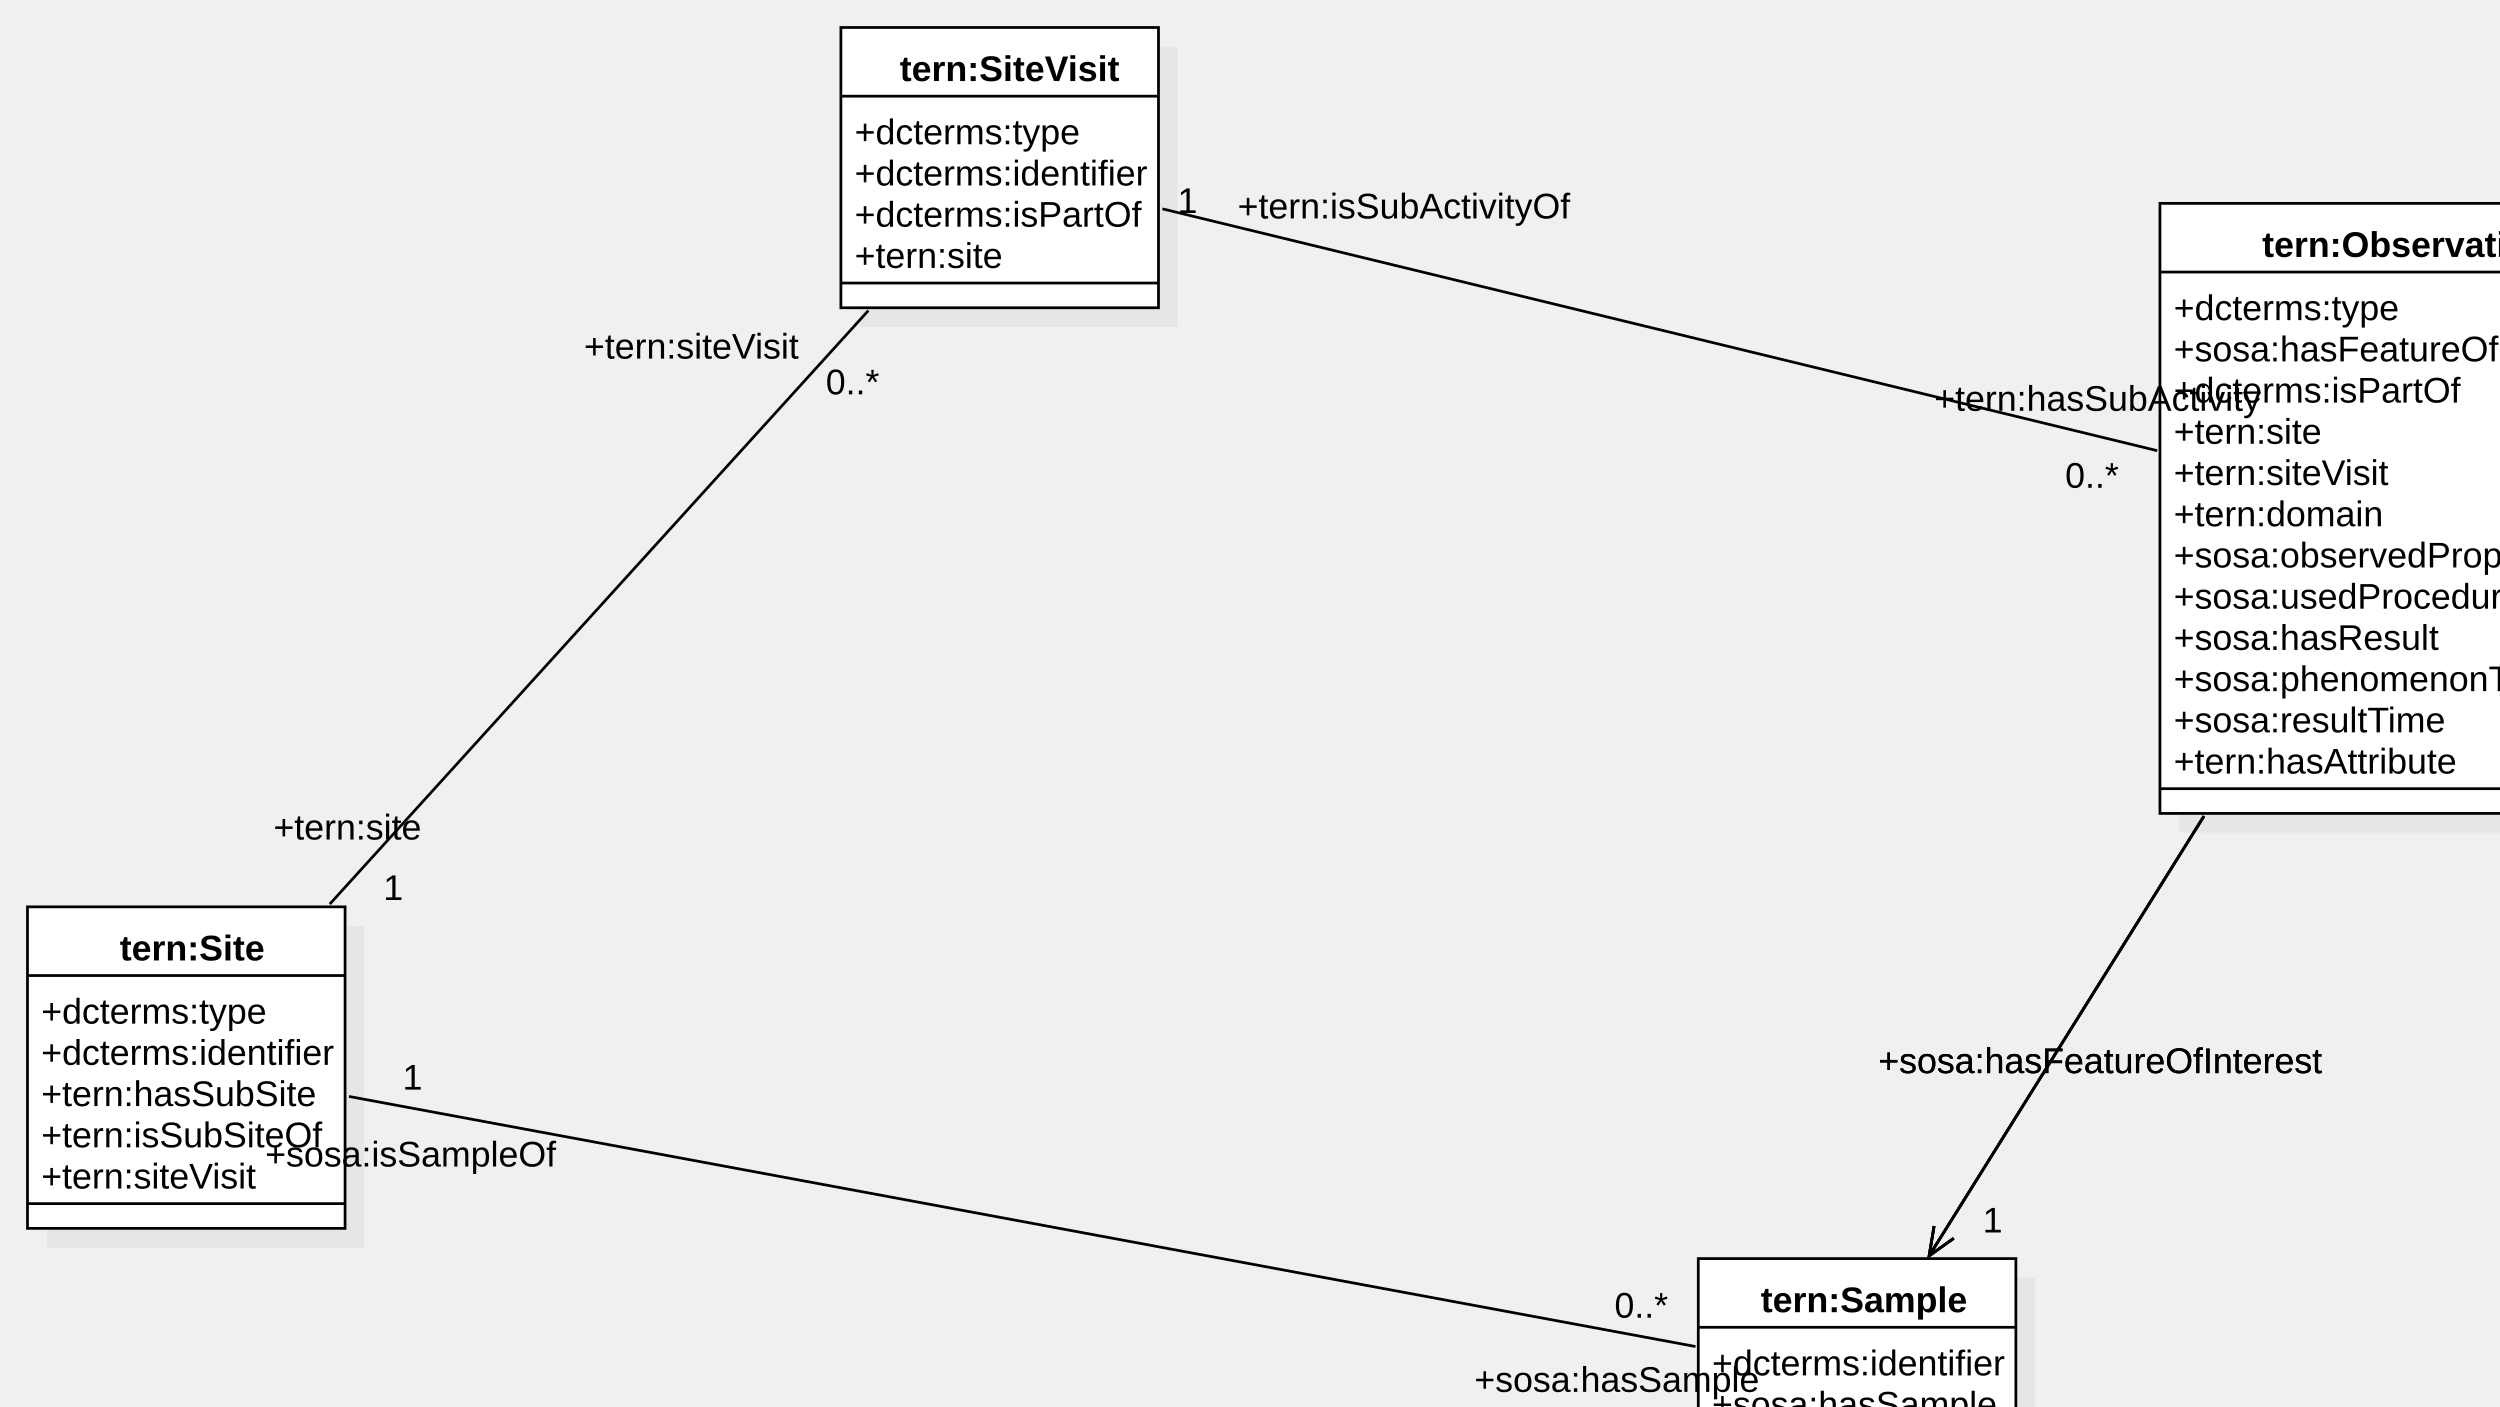
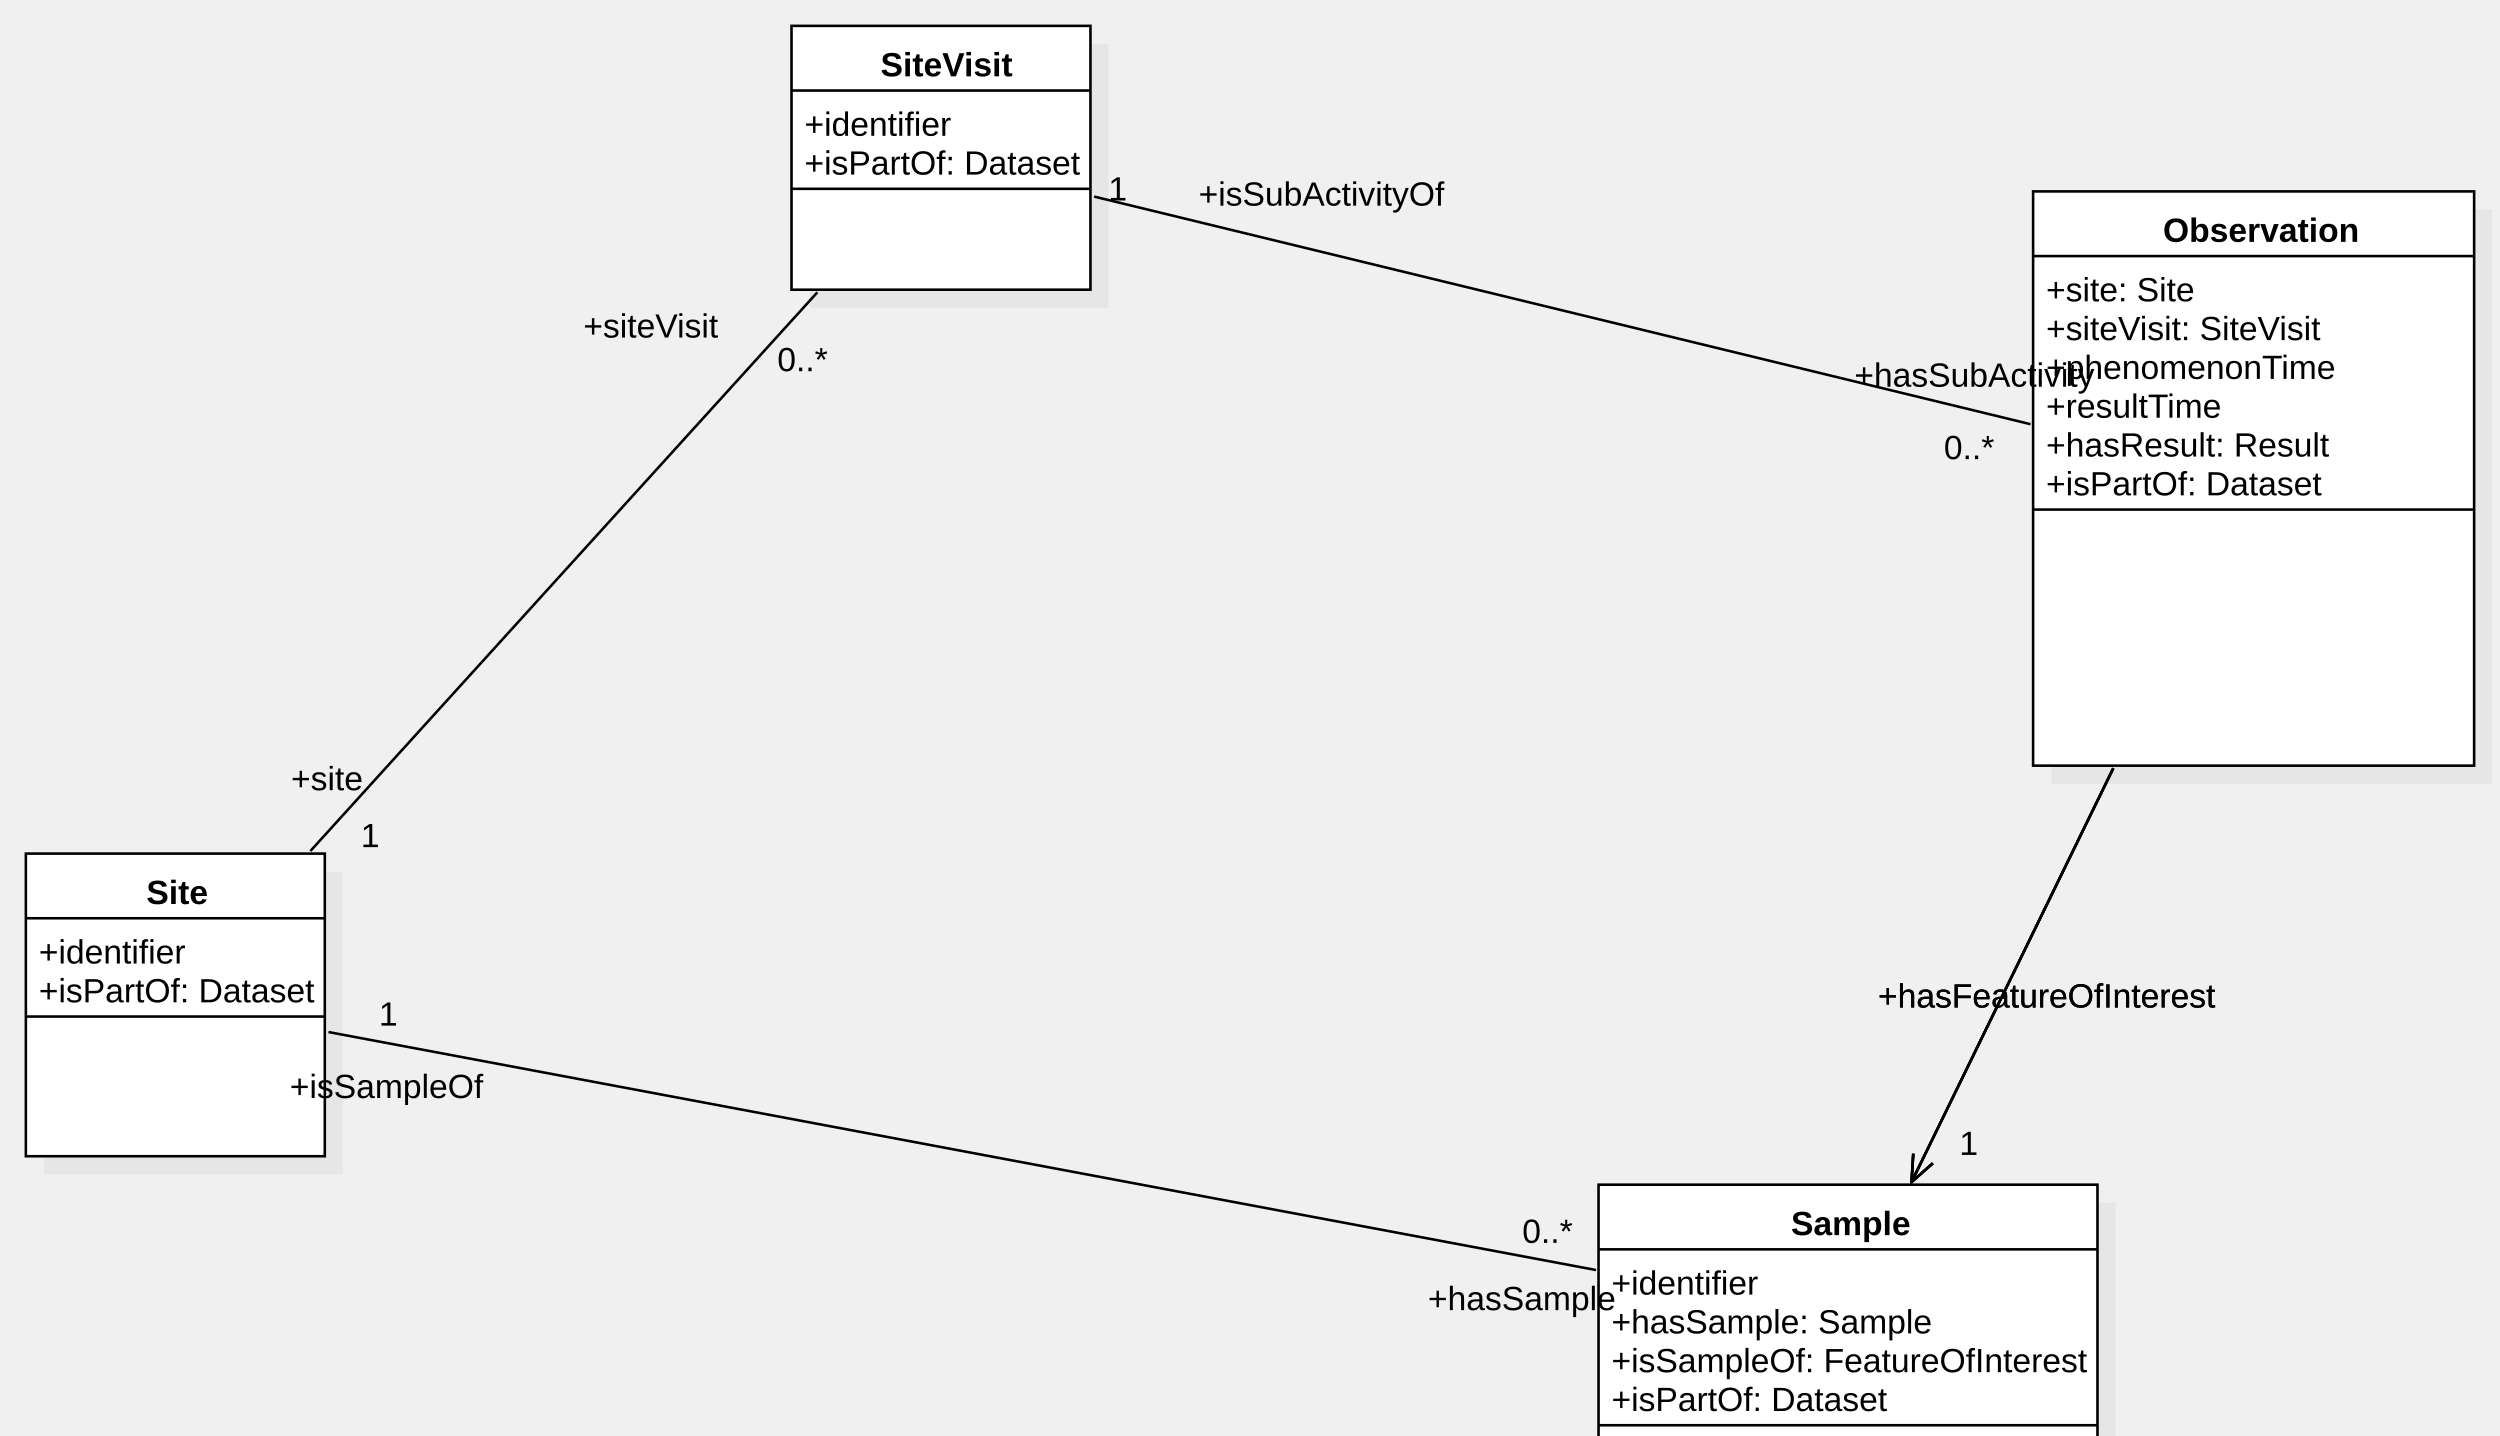
- <svg xmlns="http://www.w3.org/2000/svg" height="512" version="1.1" width="909.743">
+ <svg xmlns="http://www.w3.org/2000/svg" height="555" version="1.1" width="966.503">
  <defs />
  <g>
    <g transform="translate(-280,-169) scale(1,1)">
      <rect fill="#C0C0C0" height="117" opacity="0.2" stroke="none" width="115.571" x="297" y="506" />
    </g>
    <g transform="translate(-280,-169) scale(1,1)">
      <rect fill="#ffffff" height="117" stroke="none" width="115.571" x="290" y="499" />
    </g>
    <g transform="translate(-280,-169) scale(1,1)">
      <path d="M 290 499 L 405.571 499 L 405.571 616 L 290 616 L 290 499 Z Z" fill="none" stroke="#000000" stroke-miterlimit="10" />
    </g>
    <g transform="translate(-280,-169) scale(1,1)">
      <path d="M 290 524 L 405.571 524" fill="none" stroke="#000000" stroke-miterlimit="10" />
    </g>
    <g transform="translate(-280,-169) scale(1,1)">
-       <path d="M 290 607 L 405.571 607" fill="none" stroke="#000000" stroke-miterlimit="10" />
-     </g>
-     <g transform="translate(-280,-169) scale(1,1)">
-       <g>
-         <path fill="none" stroke="none" />
-         <text fill="#000000" font-family="Arial" font-size="13px" font-style="normal" font-weight="bold" stroke="none" text-decoration="none" x="323.579" y="518.5">tern:Site</text>
-       </g>
-     </g>
-     <g transform="translate(-280,-169) scale(1,1)">
-       <g>
-         <path fill="none" stroke="none" />
-         <text fill="#000000" font-family="Arial" font-size="13px" font-style="normal" font-weight="normal" stroke="none" text-decoration="none" x="295" y="541.5">+dcterms:type</text>
-       </g>
-     </g>
-     <g transform="translate(-280,-169) scale(1,1)">
-       <g>
-         <path fill="none" stroke="none" />
-         <text fill="#000000" font-family="Arial" font-size="13px" font-style="normal" font-weight="normal" stroke="none" text-decoration="none" x="295" y="556.5">+dcterms:identifier</text>
-       </g>
-     </g>
-     <g transform="translate(-280,-169) scale(1,1)">
-       <g>
-         <path fill="none" stroke="none" />
-         <text fill="#000000" font-family="Arial" font-size="13px" font-style="normal" font-weight="normal" stroke="none" text-decoration="none" x="295" y="571.5">+tern:hasSubSite</text>
-       </g>
-     </g>
-     <g transform="translate(-280,-169) scale(1,1)">
-       <g>
-         <path fill="none" stroke="none" />
-         <text fill="#000000" font-family="Arial" font-size="13px" font-style="normal" font-weight="normal" stroke="none" text-decoration="none" x="295" y="586.5">+tern:isSubSiteOf</text>
-       </g>
-     </g>
-     <g transform="translate(-280,-169) scale(1,1)">
-       <g>
-         <path fill="none" stroke="none" />
-         <text fill="#000000" font-family="Arial" font-size="13px" font-style="normal" font-weight="normal" stroke="none" text-decoration="none" x="295" y="601.5">+tern:siteVisit</text>
+       <path d="M 290 562 L 405.571 562" fill="none" stroke="#000000" stroke-miterlimit="10" />
+     </g>
+     <g transform="translate(-280,-169) scale(1,1)">
+       <g>
+         <path fill="none" stroke="none" />
+         <text fill="#000000" font-family="Arial" font-size="13px" font-style="normal" font-weight="bold" stroke="none" text-decoration="none" x="336.585" y="518.5">Site</text>
+       </g>
+     </g>
+     <g transform="translate(-280,-169) scale(1,1)">
+       <g>
+         <path fill="none" stroke="none" />
+         <text fill="#000000" font-family="Arial" font-size="13px" font-style="normal" font-weight="normal" stroke="none" text-decoration="none" x="295" y="541.5">+identifier</text>
+       </g>
+     </g>
+     <g transform="translate(-280,-169) scale(1,1)">
+       <g>
+         <path fill="none" stroke="none" />
+         <text fill="#000000" font-family="Arial" font-size="13px" font-style="normal" font-weight="normal" stroke="none" text-decoration="none" x="295" y="556.5">+isPartOf: Dataset</text>
      </g>
    </g>
    <g transform="translate(-280,-169) scale(1,1)">
      <rect fill="#C0C0C0" height="102" opacity="0.2" stroke="none" width="115.571" x="593" y="186" />
    </g>
    <g transform="translate(-280,-169) scale(1,1)">
      <rect fill="#ffffff" height="102" stroke="none" width="115.571" x="586" y="179" />
    </g>
    <g transform="translate(-280,-169) scale(1,1)">
      <path d="M 586 179 L 701.571 179 L 701.571 281 L 586 281 L 586 179 Z Z" fill="none" stroke="#000000" stroke-miterlimit="10" />
    </g>
    <g transform="translate(-280,-169) scale(1,1)">
      <path d="M 586 204 L 701.571 204" fill="none" stroke="#000000" stroke-miterlimit="10" />
    </g>
    <g transform="translate(-280,-169) scale(1,1)">
-       <path d="M 586 272 L 701.571 272" fill="none" stroke="#000000" stroke-miterlimit="10" />
-     </g>
-     <g transform="translate(-280,-169) scale(1,1)">
-       <g>
-         <path fill="none" stroke="none" />
-         <text fill="#000000" font-family="Arial" font-size="13px" font-style="normal" font-weight="bold" stroke="none" text-decoration="none" x="607.417" y="198.5">tern:SiteVisit</text>
-       </g>
-     </g>
-     <g transform="translate(-280,-169) scale(1,1)">
-       <g>
-         <path fill="none" stroke="none" />
-         <text fill="#000000" font-family="Arial" font-size="13px" font-style="normal" font-weight="normal" stroke="none" text-decoration="none" x="591" y="221.5">+dcterms:type</text>
-       </g>
-     </g>
-     <g transform="translate(-280,-169) scale(1,1)">
-       <g>
-         <path fill="none" stroke="none" />
-         <text fill="#000000" font-family="Arial" font-size="13px" font-style="normal" font-weight="normal" stroke="none" text-decoration="none" x="591" y="236.5">+dcterms:identifier</text>
-       </g>
-     </g>
-     <g transform="translate(-280,-169) scale(1,1)">
-       <g>
-         <path fill="none" stroke="none" />
-         <text fill="#000000" font-family="Arial" font-size="13px" font-style="normal" font-weight="normal" stroke="none" text-decoration="none" x="591" y="251.5">+dcterms:isPartOf</text>
-       </g>
-     </g>
-     <g transform="translate(-280,-169) scale(1,1)">
-       <g>
-         <path fill="none" stroke="none" />
-         <text fill="#000000" font-family="Arial" font-size="13px" font-style="normal" font-weight="normal" stroke="none" text-decoration="none" x="591" y="266.5">+tern:site</text>
+       <path d="M 586 242 L 701.571 242" fill="none" stroke="#000000" stroke-miterlimit="10" />
+     </g>
+     <g transform="translate(-280,-169) scale(1,1)">
+       <g>
+         <path fill="none" stroke="none" />
+         <text fill="#000000" font-family="Arial" font-size="13px" font-style="normal" font-weight="bold" stroke="none" text-decoration="none" x="620.423" y="198.5">SiteVisit</text>
+       </g>
+     </g>
+     <g transform="translate(-280,-169) scale(1,1)">
+       <g>
+         <path fill="none" stroke="none" />
+         <text fill="#000000" font-family="Arial" font-size="13px" font-style="normal" font-weight="normal" stroke="none" text-decoration="none" x="591" y="221.5">+identifier</text>
+       </g>
+     </g>
+     <g transform="translate(-280,-169) scale(1,1)">
+       <g>
+         <path fill="none" stroke="none" />
+         <text fill="#000000" font-family="Arial" font-size="13px" font-style="normal" font-weight="normal" stroke="none" text-decoration="none" x="591" y="236.5">+isPartOf: Dataset</text>
      </g>
    </g>
    <g transform="translate(-280,-169) scale(1,1)">
      <path d="M 400 498 L 596 282" fill="none" stroke="#000000" stroke-miterlimit="10" />
    </g>
    <g transform="translate(-280,-169) scale(1,1)">
      <g>
        <path fill="none" stroke="none" />
-         <text fill="#000000" font-family="Arial" font-size="13px" font-style="normal" font-weight="normal" stroke="none" text-decoration="none" x="379.5" y="474.5">+tern:site</text>
+         <text fill="#000000" font-family="Arial" font-size="13px" font-style="normal" font-weight="normal" stroke="none" text-decoration="none" x="392.506" y="474.5">+site</text>
      </g>
    </g>
    <g transform="translate(-280,-169) scale(1,1)">
      <g>
        <path fill="none" stroke="none" />
        <text fill="#000000" font-family="Arial" font-size="13px" font-style="normal" font-weight="normal" stroke="none" text-decoration="none" x="419.5" y="496.5">1</text>
      </g>
    </g>
    <g transform="translate(-280,-169) scale(1,1)">
      <g>
        <path fill="none" stroke="none" />
-         <text fill="#000000" font-family="Arial" font-size="13px" font-style="normal" font-weight="normal" stroke="none" text-decoration="none" x="492.5" y="299.5">+tern:siteVisit</text>
+         <text fill="#000000" font-family="Arial" font-size="13px" font-style="normal" font-weight="normal" stroke="none" text-decoration="none" x="505.506" y="299.5">+siteVisit</text>
      </g>
    </g>
    <g transform="translate(-280,-169) scale(1,1)">
      <g>
        <path fill="none" stroke="none" />
        <text fill="#000000" font-family="Arial" font-size="13px" font-style="normal" font-weight="normal" stroke="none" text-decoration="none" x="580.5" y="312.5">0..*</text>
      </g>
    </g>
    <g transform="translate(-280,-169) scale(1,1)">
-       <rect fill="#C0C0C0" height="87" opacity="0.2" stroke="none" width="115.571" x="905" y="634" />
-     </g>
-     <g transform="translate(-280,-169) scale(1,1)">
-       <rect fill="#ffffff" height="87" stroke="none" width="115.571" x="898" y="627" />
-     </g>
-     <g transform="translate(-280,-169) scale(1,1)">
-       <path d="M 898 627 L 1013.571 627 L 1013.571 714 L 898 714 L 898 627 Z Z" fill="none" stroke="#000000" stroke-miterlimit="10" />
-     </g>
-     <g transform="translate(-280,-169) scale(1,1)">
-       <path d="M 898 652 L 1013.571 652" fill="none" stroke="#000000" stroke-miterlimit="10" />
-     </g>
-     <g transform="translate(-280,-169) scale(1,1)">
-       <path d="M 898 705 L 1013.571 705" fill="none" stroke="#000000" stroke-miterlimit="10" />
-     </g>
-     <g transform="translate(-280,-169) scale(1,1)">
-       <g>
-         <path fill="none" stroke="none" />
-         <text fill="#000000" font-family="Arial" font-size="13px" font-style="normal" font-weight="bold" stroke="none" text-decoration="none" x="920.74" y="646.5">tern:Sample</text>
-       </g>
-     </g>
-     <g transform="translate(-280,-169) scale(1,1)">
-       <g>
-         <path fill="none" stroke="none" />
-         <text fill="#000000" font-family="Arial" font-size="13px" font-style="normal" font-weight="normal" stroke="none" text-decoration="none" x="903" y="669.5">+dcterms:identifier</text>
-       </g>
-     </g>
-     <g transform="translate(-280,-169) scale(1,1)">
-       <g>
-         <path fill="none" stroke="none" />
-         <text fill="#000000" font-family="Arial" font-size="13px" font-style="normal" font-weight="normal" stroke="none" text-decoration="none" x="903" y="684.5">+sosa:hasSample</text>
-       </g>
-     </g>
-     <g transform="translate(-280,-169) scale(1,1)">
-       <g>
-         <path fill="none" stroke="none" />
-         <text fill="#000000" font-family="Arial" font-size="13px" font-style="normal" font-weight="normal" stroke="none" text-decoration="none" x="903" y="699.5">+sosa:isSampleOf</text>
+       <rect fill="#C0C0C0" height="102" opacity="0.2" stroke="none" width="192.885" x="905" y="634" />
+     </g>
+     <g transform="translate(-280,-169) scale(1,1)">
+       <rect fill="#ffffff" height="102" stroke="none" width="192.885" x="898" y="627" />
+     </g>
+     <g transform="translate(-280,-169) scale(1,1)">
+       <path d="M 898 627 L 1090.885 627 L 1090.885 729 L 898 729 L 898 627 Z Z" fill="none" stroke="#000000" stroke-miterlimit="10" />
+     </g>
+     <g transform="translate(-280,-169) scale(1,1)">
+       <path d="M 898 652 L 1090.885 652" fill="none" stroke="#000000" stroke-miterlimit="10" />
+     </g>
+     <g transform="translate(-280,-169) scale(1,1)">
+       <path d="M 898 720 L 1090.885 720" fill="none" stroke="#000000" stroke-miterlimit="10" />
+     </g>
+     <g transform="translate(-280,-169) scale(1,1)">
+       <g>
+         <path fill="none" stroke="none" />
+         <text fill="#000000" font-family="Arial" font-size="13px" font-style="normal" font-weight="bold" stroke="none" text-decoration="none" x="972.404" y="646.5">Sample</text>
+       </g>
+     </g>
+     <g transform="translate(-280,-169) scale(1,1)">
+       <g>
+         <path fill="none" stroke="none" />
+         <text fill="#000000" font-family="Arial" font-size="13px" font-style="normal" font-weight="normal" stroke="none" text-decoration="none" x="903" y="669.5">+identifier</text>
+       </g>
+     </g>
+     <g transform="translate(-280,-169) scale(1,1)">
+       <g>
+         <path fill="none" stroke="none" />
+         <text fill="#000000" font-family="Arial" font-size="13px" font-style="normal" font-weight="normal" stroke="none" text-decoration="none" x="903" y="684.5">+hasSample: Sample</text>
+       </g>
+     </g>
+     <g transform="translate(-280,-169) scale(1,1)">
+       <g>
+         <path fill="none" stroke="none" />
+         <text fill="#000000" font-family="Arial" font-size="13px" font-style="normal" font-weight="normal" stroke="none" text-decoration="none" x="903" y="699.5">+isSampleOf: FeatureOfInterest</text>
+       </g>
+     </g>
+     <g transform="translate(-280,-169) scale(1,1)">
+       <g>
+         <path fill="none" stroke="none" />
+         <text fill="#000000" font-family="Arial" font-size="13px" font-style="normal" font-weight="normal" stroke="none" text-decoration="none" x="903" y="714.5">+isPartOf: Dataset</text>
      </g>
    </g>
    <g transform="translate(-280,-169) scale(1,1)">
      <rect fill="#C0C0C0" height="222" opacity="0.2" stroke="none" width="170.503" x="1073" y="250" />
    </g>
    <g transform="translate(-280,-169) scale(1,1)">
      <rect fill="#ffffff" height="222" stroke="none" width="170.503" x="1066" y="243" />
    </g>
    <g transform="translate(-280,-169) scale(1,1)">
      <path d="M 1066 243 L 1236.503 243 L 1236.503 465 L 1066 465 L 1066 243 Z Z" fill="none" stroke="#000000" stroke-miterlimit="10" />
    </g>
    <g transform="translate(-280,-169) scale(1,1)">
      <path d="M 1066 268 L 1236.503 268" fill="none" stroke="#000000" stroke-miterlimit="10" />
    </g>
    <g transform="translate(-280,-169) scale(1,1)">
-       <path d="M 1066 456 L 1236.503 456" fill="none" stroke="#000000" stroke-miterlimit="10" />
-     </g>
-     <g transform="translate(-280,-169) scale(1,1)">
-       <g>
-         <path fill="none" stroke="none" />
-         <text fill="#000000" font-family="Arial" font-size="13px" font-style="normal" font-weight="bold" stroke="none" text-decoration="none" x="1103.2" y="262.5">tern:Observation</text>
-       </g>
-     </g>
-     <g transform="translate(-280,-169) scale(1,1)">
-       <g>
-         <path fill="none" stroke="none" />
-         <text fill="#000000" font-family="Arial" font-size="13px" font-style="normal" font-weight="normal" stroke="none" text-decoration="none" x="1071" y="285.5">+dcterms:type</text>
-       </g>
-     </g>
-     <g transform="translate(-280,-169) scale(1,1)">
-       <g>
-         <path fill="none" stroke="none" />
-         <text fill="#000000" font-family="Arial" font-size="13px" font-style="normal" font-weight="normal" stroke="none" text-decoration="none" x="1071" y="300.5">+sosa:hasFeatureOfInterest</text>
-       </g>
-     </g>
-     <g transform="translate(-280,-169) scale(1,1)">
-       <g>
-         <path fill="none" stroke="none" />
-         <text fill="#000000" font-family="Arial" font-size="13px" font-style="normal" font-weight="normal" stroke="none" text-decoration="none" x="1071" y="315.5">+dcterms:isPartOf</text>
-       </g>
-     </g>
-     <g transform="translate(-280,-169) scale(1,1)">
-       <g>
-         <path fill="none" stroke="none" />
-         <text fill="#000000" font-family="Arial" font-size="13px" font-style="normal" font-weight="normal" stroke="none" text-decoration="none" x="1071" y="330.5">+tern:site</text>
-       </g>
-     </g>
-     <g transform="translate(-280,-169) scale(1,1)">
-       <g>
-         <path fill="none" stroke="none" />
-         <text fill="#000000" font-family="Arial" font-size="13px" font-style="normal" font-weight="normal" stroke="none" text-decoration="none" x="1071" y="345.5">+tern:siteVisit</text>
-       </g>
-     </g>
-     <g transform="translate(-280,-169) scale(1,1)">
-       <g>
-         <path fill="none" stroke="none" />
-         <text fill="#000000" font-family="Arial" font-size="13px" font-style="normal" font-weight="normal" stroke="none" text-decoration="none" x="1071" y="360.5">+tern:domain</text>
-       </g>
-     </g>
-     <g transform="translate(-280,-169) scale(1,1)">
-       <g>
-         <path fill="none" stroke="none" />
-         <text fill="#000000" font-family="Arial" font-size="13px" font-style="normal" font-weight="normal" stroke="none" text-decoration="none" x="1071" y="375.5">+sosa:observedProperty</text>
-       </g>
-     </g>
-     <g transform="translate(-280,-169) scale(1,1)">
-       <g>
-         <path fill="none" stroke="none" />
-         <text fill="#000000" font-family="Arial" font-size="13px" font-style="normal" font-weight="normal" stroke="none" text-decoration="none" x="1071" y="390.5">+sosa:usedProcedure</text>
-       </g>
-     </g>
-     <g transform="translate(-280,-169) scale(1,1)">
-       <g>
-         <path fill="none" stroke="none" />
-         <text fill="#000000" font-family="Arial" font-size="13px" font-style="normal" font-weight="normal" stroke="none" text-decoration="none" x="1071" y="405.5">+sosa:hasResult</text>
-       </g>
-     </g>
-     <g transform="translate(-280,-169) scale(1,1)">
-       <g>
-         <path fill="none" stroke="none" />
-         <text fill="#000000" font-family="Arial" font-size="13px" font-style="normal" font-weight="normal" stroke="none" text-decoration="none" x="1071" y="420.5">+sosa:phenomenonTime</text>
-       </g>
-     </g>
-     <g transform="translate(-280,-169) scale(1,1)">
-       <g>
-         <path fill="none" stroke="none" />
-         <text fill="#000000" font-family="Arial" font-size="13px" font-style="normal" font-weight="normal" stroke="none" text-decoration="none" x="1071" y="435.5">+sosa:resultTime</text>
-       </g>
-     </g>
-     <g transform="translate(-280,-169) scale(1,1)">
-       <g>
-         <path fill="none" stroke="none" />
-         <text fill="#000000" font-family="Arial" font-size="13px" font-style="normal" font-weight="normal" stroke="none" text-decoration="none" x="1071" y="450.5">+tern:hasAttribute</text>
+       <path d="M 1066 366 L 1236.503 366" fill="none" stroke="#000000" stroke-miterlimit="10" />
+     </g>
+     <g transform="translate(-280,-169) scale(1,1)">
+       <g>
+         <path fill="none" stroke="none" />
+         <text fill="#000000" font-family="Arial" font-size="13px" font-style="normal" font-weight="bold" stroke="none" text-decoration="none" x="1116.206" y="262.5">Observation</text>
+       </g>
+     </g>
+     <g transform="translate(-280,-169) scale(1,1)">
+       <g>
+         <path fill="none" stroke="none" />
+         <text fill="#000000" font-family="Arial" font-size="13px" font-style="normal" font-weight="normal" stroke="none" text-decoration="none" x="1071" y="285.5">+site: Site</text>
+       </g>
+     </g>
+     <g transform="translate(-280,-169) scale(1,1)">
+       <g>
+         <path fill="none" stroke="none" />
+         <text fill="#000000" font-family="Arial" font-size="13px" font-style="normal" font-weight="normal" stroke="none" text-decoration="none" x="1071" y="300.5">+siteVisit: SiteVisit</text>
+       </g>
+     </g>
+     <g transform="translate(-280,-169) scale(1,1)">
+       <g>
+         <path fill="none" stroke="none" />
+         <text fill="#000000" font-family="Arial" font-size="13px" font-style="normal" font-weight="normal" stroke="none" text-decoration="none" x="1071" y="315.5">+phenomenonTime</text>
+       </g>
+     </g>
+     <g transform="translate(-280,-169) scale(1,1)">
+       <g>
+         <path fill="none" stroke="none" />
+         <text fill="#000000" font-family="Arial" font-size="13px" font-style="normal" font-weight="normal" stroke="none" text-decoration="none" x="1071" y="330.5">+resultTime</text>
+       </g>
+     </g>
+     <g transform="translate(-280,-169) scale(1,1)">
+       <g>
+         <path fill="none" stroke="none" />
+         <text fill="#000000" font-family="Arial" font-size="13px" font-style="normal" font-weight="normal" stroke="none" text-decoration="none" x="1071" y="345.5">+hasResult: Result</text>
+       </g>
+     </g>
+     <g transform="translate(-280,-169) scale(1,1)">
+       <g>
+         <path fill="none" stroke="none" />
+         <text fill="#000000" font-family="Arial" font-size="13px" font-style="normal" font-weight="normal" stroke="none" text-decoration="none" x="1071" y="360.5">+isPartOf: Dataset</text>
      </g>
    </g>
    <g transform="translate(-280,-169) scale(1,1)">
      <path d="M 703 245 L 1065 333" fill="none" stroke="#000000" stroke-miterlimit="10" />
    </g>
    <g transform="translate(-280,-169) scale(1,1)">
      <g>
        <path fill="none" stroke="none" />
-         <text fill="#000000" font-family="Arial" font-size="13px" font-style="normal" font-weight="normal" stroke="none" text-decoration="none" x="730.365" y="248.5">+tern:isSubActivityOf</text>
+         <text fill="#000000" font-family="Arial" font-size="13px" font-style="normal" font-weight="normal" stroke="none" text-decoration="none" x="743.371" y="248.5">+isSubActivityOf</text>
      </g>
    </g>
    <g transform="translate(-280,-169) scale(1,1)">
      <g>
        <path fill="none" stroke="none" />
        <text fill="#000000" font-family="Arial" font-size="13px" font-style="normal" font-weight="normal" stroke="none" text-decoration="none" x="708.5" y="246.5">1</text>
      </g>
    </g>
    <g transform="translate(-280,-169) scale(1,1)">
      <g>
        <path fill="none" stroke="none" />
-         <text fill="#000000" font-family="Arial" font-size="13px" font-style="normal" font-weight="normal" stroke="none" text-decoration="none" x="983.865" y="318.5">+tern:hasSubActivity</text>
+         <text fill="#000000" font-family="Arial" font-size="13px" font-style="normal" font-weight="normal" stroke="none" text-decoration="none" x="996.871" y="318.5">+hasSubActivity</text>
      </g>
    </g>
    <g transform="translate(-280,-169) scale(1,1)">
      <g>
        <path fill="none" stroke="none" />
        <text fill="#000000" font-family="Arial" font-size="13px" font-style="normal" font-weight="normal" stroke="none" text-decoration="none" x="1031.5" y="346.5">0..*</text>
      </g>
    </g>
    <g transform="translate(-280,-169) scale(1,1)">
-       <path d="M 1082 466 L 982 626" fill="none" stroke="#000000" stroke-miterlimit="10" />
-     </g>
-     <g transform="translate(-280,-169) scale(1,1)">
-       <path d="M 983.817 615.151 L 982 626 L 990.956 619.613" fill="none" stroke="#000000" stroke-miterlimit="10" />
-     </g>
-     <g transform="translate(-280,-169) scale(1,1)">
-       <g>
-         <path fill="none" stroke="none" />
-         <text fill="#000000" font-family="Arial" font-size="13px" font-style="normal" font-weight="normal" stroke="none" text-decoration="none" x="963.5" y="559.5">+sosa:hasFeatureOfInterest</text>
-       </g>
-     </g>
-     <g transform="translate(-280,-169) scale(1,1)">
-       <path d="M 1082 466 L 982 626" fill="none" stroke="#000000" stroke-miterlimit="10" />
-     </g>
-     <g transform="translate(-280,-169) scale(1,1)">
-       <path d="M 983.817 615.151 L 982 626 L 990.956 619.613" fill="none" stroke="#000000" stroke-miterlimit="10" />
-     </g>
-     <g transform="translate(-280,-169) scale(1,1)">
-       <path d="M 1082 466 L 982 626" fill="none" stroke="#000000" stroke-miterlimit="10" />
-     </g>
-     <g transform="translate(-280,-169) scale(1,1)">
-       <path d="M 983.817 615.151 L 982 626 L 990.956 619.613" fill="none" stroke="#000000" stroke-miterlimit="10" />
-     </g>
-     <g transform="translate(-280,-169) scale(1,1)">
-       <g>
-         <path fill="none" stroke="none" />
-         <text fill="#000000" font-family="Arial" font-size="13px" font-style="normal" font-weight="normal" stroke="none" text-decoration="none" x="963.5" y="559.5">+sosa:hasFeatureOfInterest</text>
-       </g>
-     </g>
-     <g transform="translate(-280,-169) scale(1,1)">
-       <g>
-         <path fill="none" stroke="none" />
-         <text fill="#000000" font-family="Arial" font-size="13px" font-style="normal" font-weight="normal" stroke="none" text-decoration="none" x="1001.5" y="617.5">1</text>
-       </g>
-     </g>
-     <g transform="translate(-280,-169) scale(1,1)">
-       <path d="M 897 659 L 407 568" fill="none" stroke="#000000" stroke-miterlimit="10" />
-     </g>
-     <g transform="translate(-280,-169) scale(1,1)">
-       <g>
-         <path fill="none" stroke="none" />
-         <text fill="#000000" font-family="Arial" font-size="13px" font-style="normal" font-weight="normal" stroke="none" text-decoration="none" x="816.5" y="675.5">+sosa:hasSample</text>
-       </g>
-     </g>
-     <g transform="translate(-280,-169) scale(1,1)">
-       <g>
-         <path fill="none" stroke="none" />
-         <text fill="#000000" font-family="Arial" font-size="13px" font-style="normal" font-weight="normal" stroke="none" text-decoration="none" x="867.5" y="648.5">0..*</text>
-       </g>
-     </g>
-     <g transform="translate(-280,-169) scale(1,1)">
-       <g>
-         <path fill="none" stroke="none" />
-         <text fill="#000000" font-family="Arial" font-size="13px" font-style="normal" font-weight="normal" stroke="none" text-decoration="none" x="376.5" y="593.5">+sosa:isSampleOf</text>
+       <path d="M 1097 466 L 1019 626" fill="none" stroke="#000000" stroke-miterlimit="10" />
+     </g>
+     <g transform="translate(-280,-169) scale(1,1)">
+       <path d="M 1019.669 615.02 L 1019 626 L 1027.237 618.71" fill="none" stroke="#000000" stroke-miterlimit="10" />
+     </g>
+     <g transform="translate(-280,-169) scale(1,1)">
+       <g>
+         <path fill="none" stroke="none" />
+         <text fill="#000000" font-family="Arial" font-size="13px" font-style="normal" font-weight="normal" stroke="none" text-decoration="none" x="1006.036" y="558.5">+hasFeatureOfInterest</text>
+       </g>
+     </g>
+     <g transform="translate(-280,-169) scale(1,1)">
+       <path d="M 1097 466 L 1019 626" fill="none" stroke="#000000" stroke-miterlimit="10" />
+     </g>
+     <g transform="translate(-280,-169) scale(1,1)">
+       <path d="M 1019.669 615.02 L 1019 626 L 1027.237 618.71" fill="none" stroke="#000000" stroke-miterlimit="10" />
+     </g>
+     <g transform="translate(-280,-169) scale(1,1)">
+       <path d="M 1097 466 L 1019 626" fill="none" stroke="#000000" stroke-miterlimit="10" />
+     </g>
+     <g transform="translate(-280,-169) scale(1,1)">
+       <path d="M 1019.669 615.02 L 1019 626 L 1027.237 618.71" fill="none" stroke="#000000" stroke-miterlimit="10" />
+     </g>
+     <g transform="translate(-280,-169) scale(1,1)">
+       <g>
+         <path fill="none" stroke="none" />
+         <text fill="#000000" font-family="Arial" font-size="13px" font-style="normal" font-weight="normal" stroke="none" text-decoration="none" x="1006.036" y="558.5">+hasFeatureOfInterest</text>
+       </g>
+     </g>
+     <g transform="translate(-280,-169) scale(1,1)">
+       <g>
+         <path fill="none" stroke="none" />
+         <text fill="#000000" font-family="Arial" font-size="13px" font-style="normal" font-weight="normal" stroke="none" text-decoration="none" x="1037.5" y="615.5">1</text>
+       </g>
+     </g>
+     <g transform="translate(-280,-169) scale(1,1)">
+       <path d="M 897 660 L 407 568" fill="none" stroke="#000000" stroke-miterlimit="10" />
+     </g>
+     <g transform="translate(-280,-169) scale(1,1)">
+       <g>
+         <path fill="none" stroke="none" />
+         <text fill="#000000" font-family="Arial" font-size="13px" font-style="normal" font-weight="normal" stroke="none" text-decoration="none" x="832.036" y="675.5">+hasSample</text>
+       </g>
+     </g>
+     <g transform="translate(-280,-169) scale(1,1)">
+       <g>
+         <path fill="none" stroke="none" />
+         <text fill="#000000" font-family="Arial" font-size="13px" font-style="normal" font-weight="normal" stroke="none" text-decoration="none" x="868.5" y="649.5">0..*</text>
+       </g>
+     </g>
+     <g transform="translate(-280,-169) scale(1,1)">
+       <g>
+         <path fill="none" stroke="none" />
+         <text fill="#000000" font-family="Arial" font-size="13px" font-style="normal" font-weight="normal" stroke="none" text-decoration="none" x="392.036" y="593.5">+isSampleOf</text>
      </g>
    </g>
    <g transform="translate(-280,-169) scale(1,1)">
      <g>
        <path fill="none" stroke="none" />
        <text fill="#000000" font-family="Arial" font-size="13px" font-style="normal" font-weight="normal" stroke="none" text-decoration="none" x="426.5" y="565.5">1</text>
      </g>
    </g>
  </g>
</svg>
